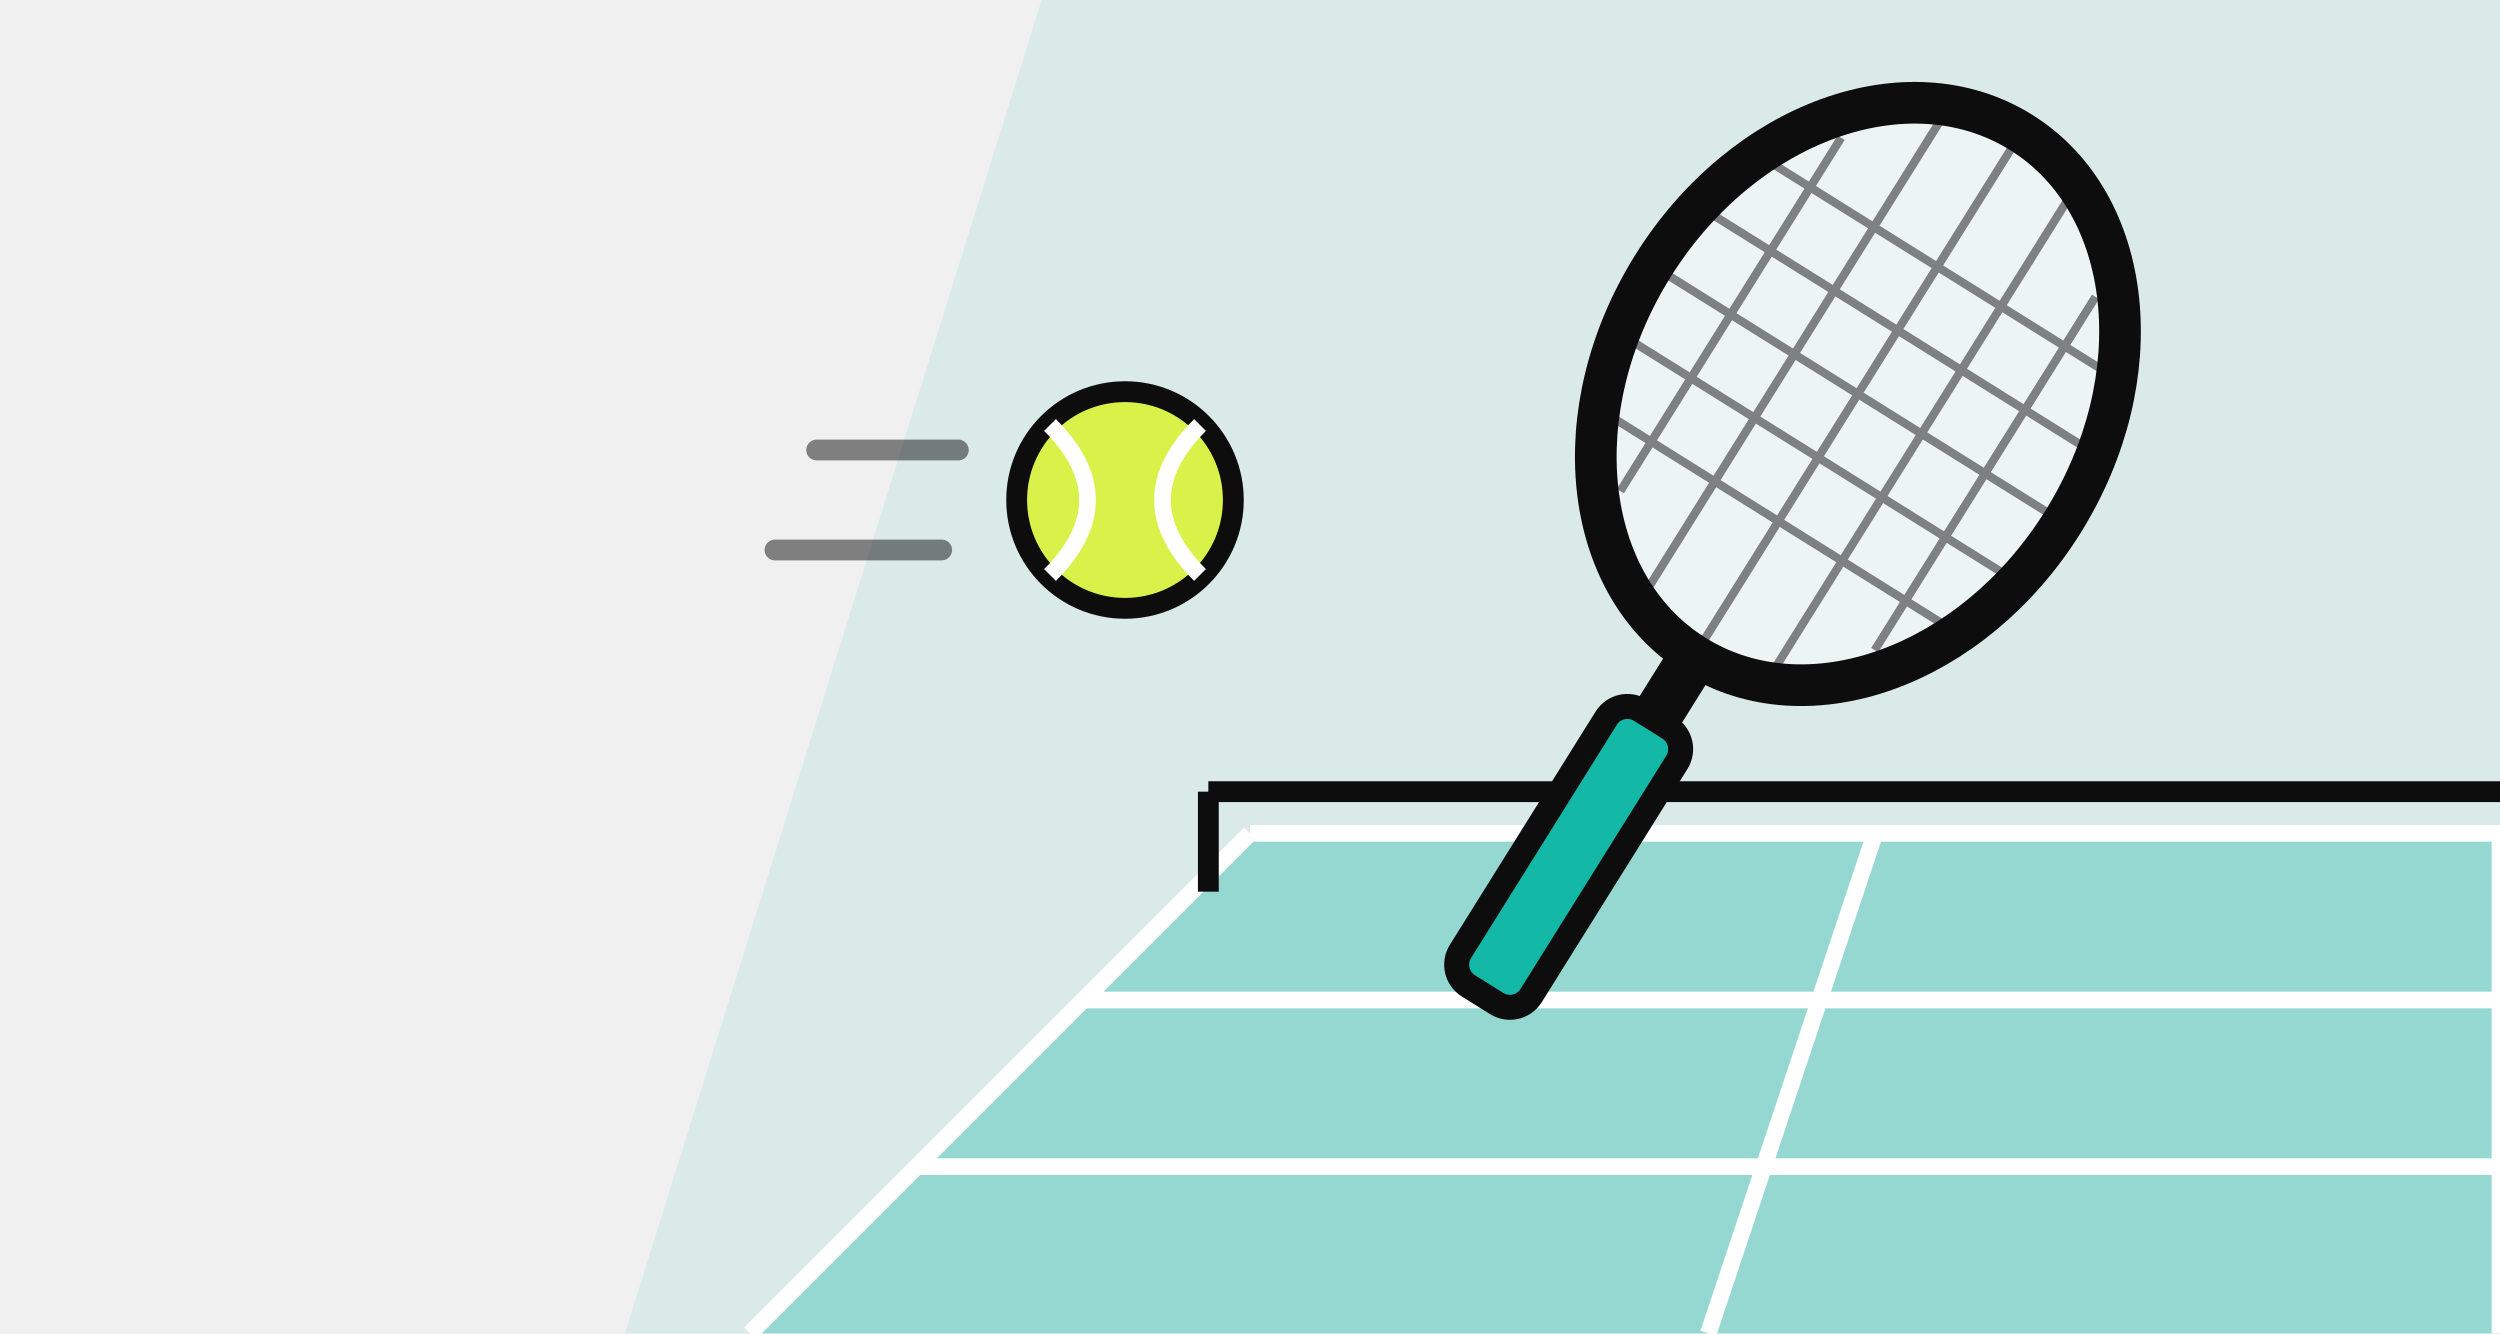
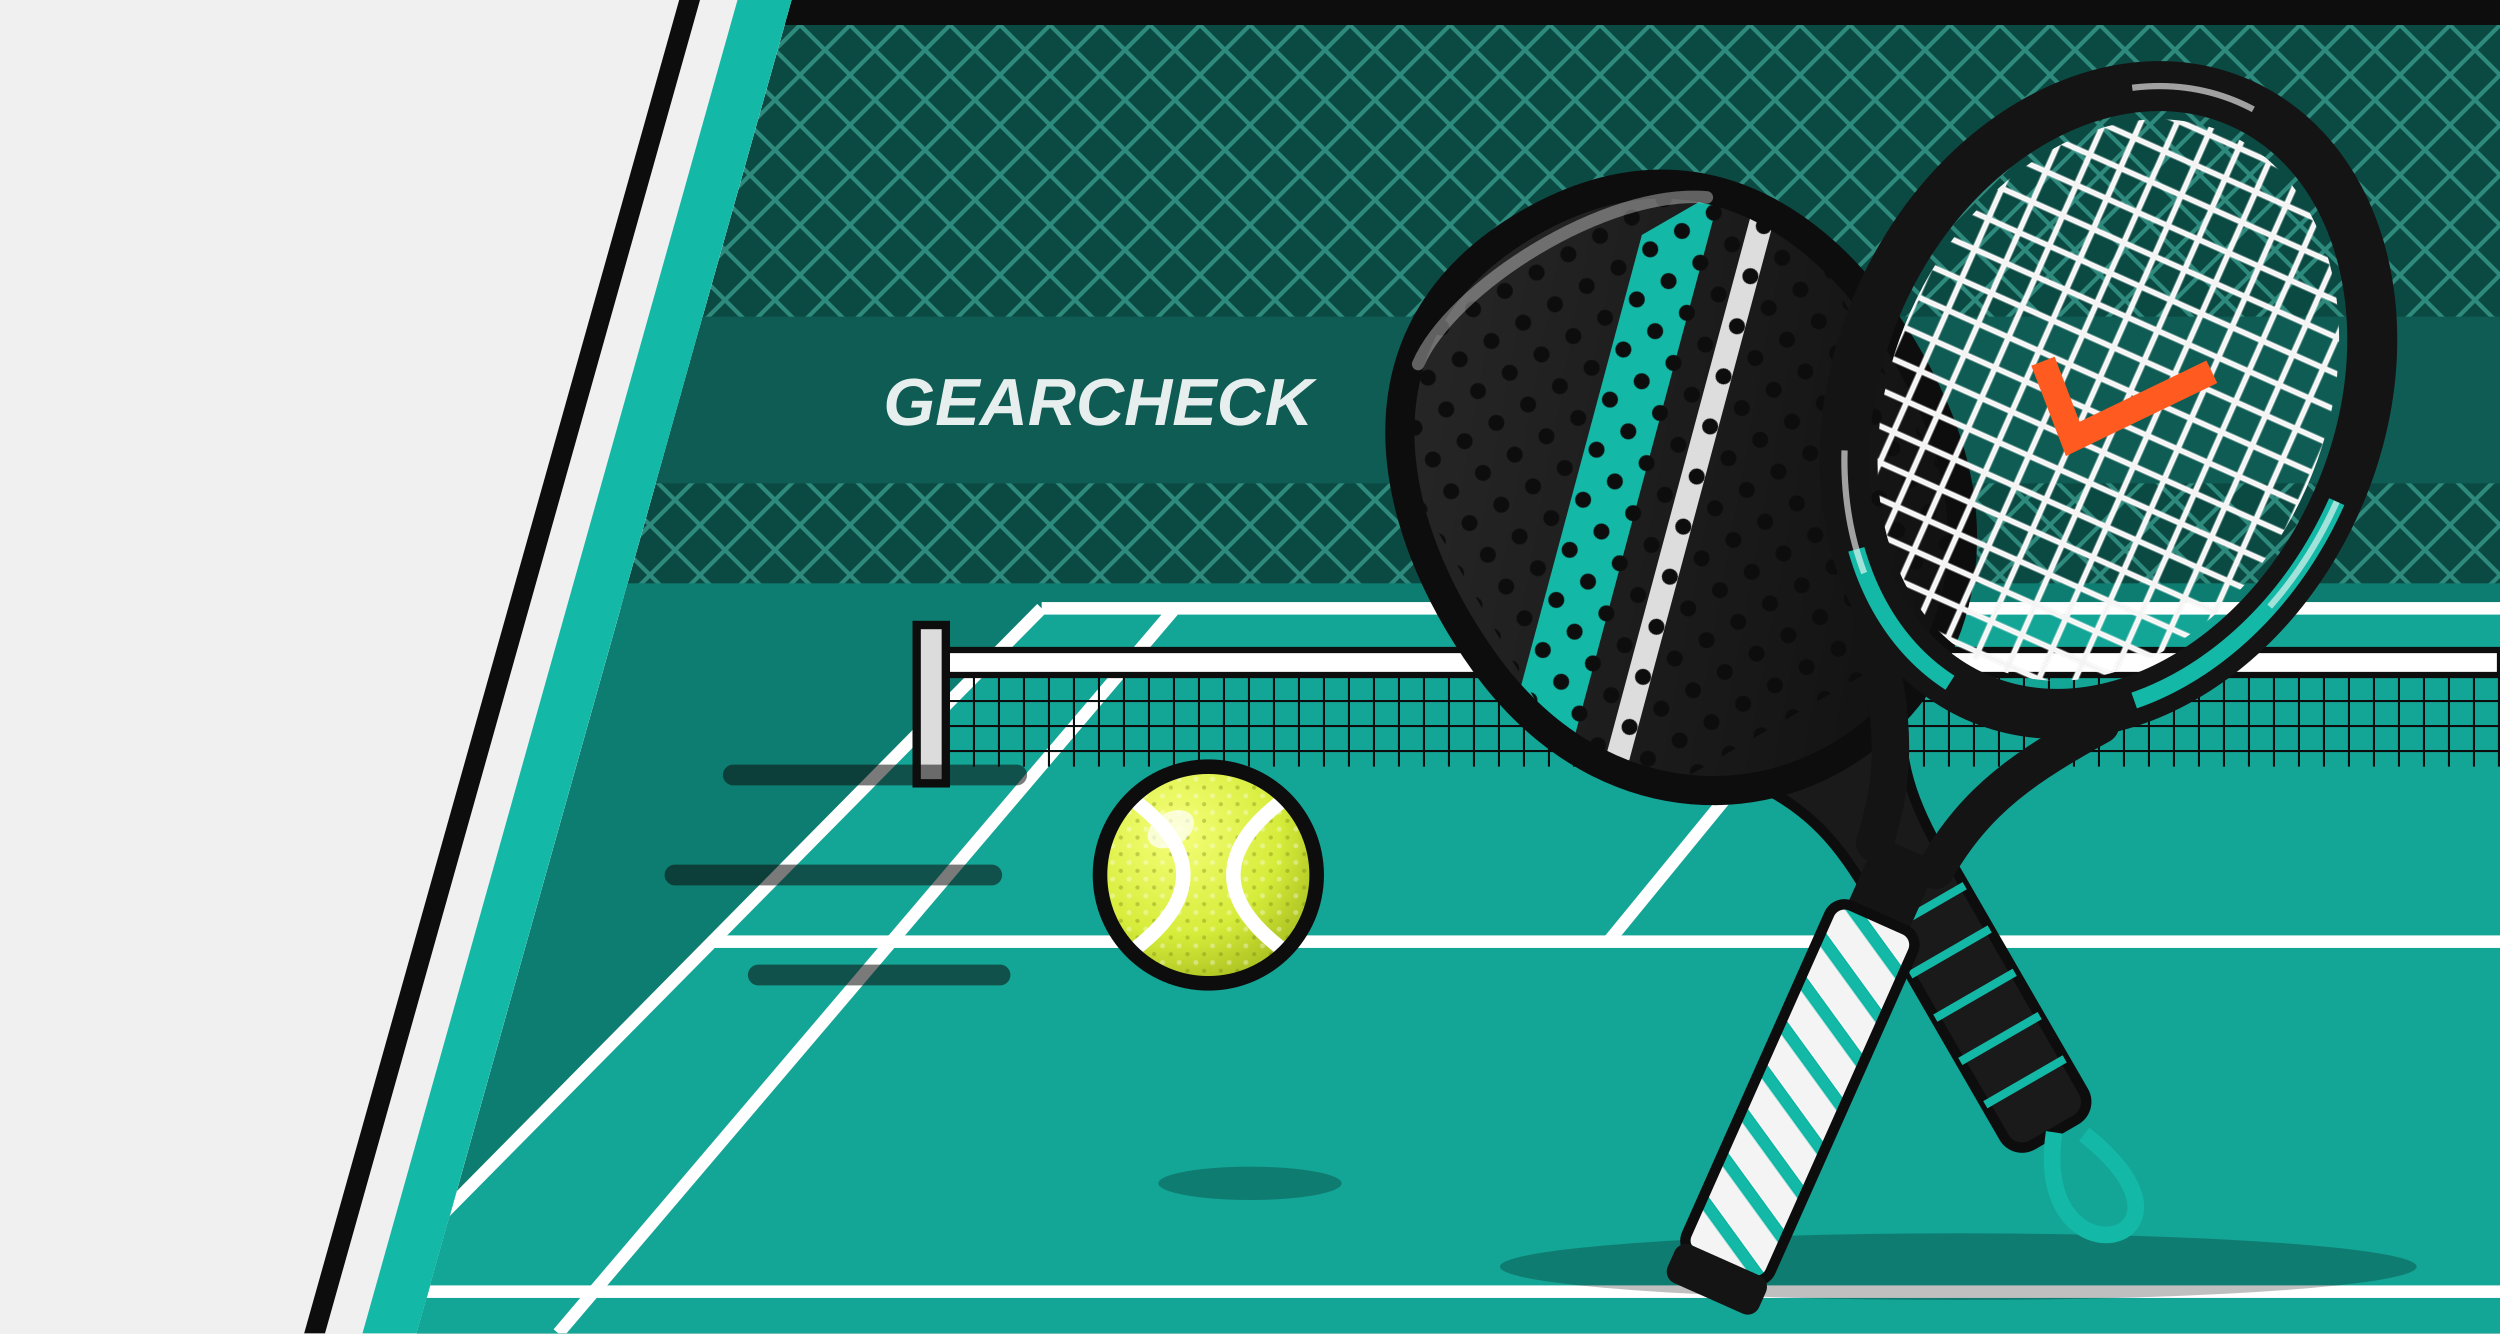
<svg xmlns="http://www.w3.org/2000/svg" viewBox="0 0 600 320" aria-hidden="true">
-   <polygon points="250,0 600,0 600,320 150,320" fill="#14b8a6" opacity="0.1" />
-   <polygon points="300,200 600,200 600,320 180,320" fill="#14b8a6" opacity="0.35" />
-   <g fill="none" stroke="#ffffff" stroke-width="4">
-     <path d="M300 200 180 320M600 200V320M300 200H600M260 240H600M220 280H600" />
-     <path d="M450 200 410 320" />
+   <defs>
+     <clipPath id="panel">
+       <polygon points="190,0 600,0 600,320 100,320" />
+     </clipPath>
+     <pattern id="fence" width="12" height="12" patternUnits="userSpaceOnUse">
+       <rect width="12" height="12" fill="#0b4a43" />
+       <path d="M0 6 6 0 12 6 6 12Z" fill="none" stroke="#2f8a7e" stroke-width="1" />
+     </pattern>
+     <pattern id="netmesh" width="6" height="6" patternUnits="userSpaceOnUse">
+       <path d="M0 0H6V6" fill="none" stroke="#0d0d0d" stroke-width="1" />
+     </pattern>
+     <pattern id="strings" width="8" height="8" patternUnits="userSpaceOnUse">
+       <path d="M4 0V8M0 4H8" stroke="#f4f4f4" stroke-width="1.4" />
+     </pattern>
+     <pattern id="holes" width="11" height="11" patternUnits="userSpaceOnUse">
+       <circle cx="5.5" cy="5.5" r="2.4" fill="#0d0d0d" />
+     </pattern>
+     <pattern id="grip" width="10" height="10" patternUnits="userSpaceOnUse" patternTransform="rotate(30)">
+       <rect width="10" height="10" fill="#f4f4f4" />
+       <rect width="10" height="3" fill="#14b8a6" />
+     </pattern>
+     <radialGradient id="ballG" cx="0.35" cy="0.3" r="0.8">
+       <stop offset="0" stop-color="#f6ff7a" />
+       <stop offset="0.6" stop-color="#d6ec3a" />
+       <stop offset="1" stop-color="#9fb51a" />
+     </radialGradient>
+     <pattern id="fuzz" width="4" height="4" patternUnits="userSpaceOnUse">
+       <circle cx="1" cy="1" r="0.6" fill="#ffffff" />
+       <circle cx="3" cy="3" r="0.5" fill="#6e7d10" />
+     </pattern>
+     <linearGradient id="padel" x1="0" y1="0" x2="1" y2="1">
+       <stop offset="0" stop-color="#2a2a2a" />
+       <stop offset="1" stop-color="#0d0d0d" />
+     </linearGradient>
+     <clipPath id="padelface">
+       <path d="M0-86C52-86 66-40 62 0 58 40 30 62 0 62-30 62-58 40-62 0-66-40-52-86 0-86Z" />
+     </clipPath>
+     <clipPath id="ballclip">
+       <circle r="26" />
+     </clipPath>
+   </defs>
+   <g clip-path="url(#panel)">
+     <rect width="600" height="146" fill="url(#fence)" />
+     <rect y="0" width="600" height="6" fill="#0d0d0d" />
+     <rect y="76" width="600" height="40" fill="#0e5c53" />
+     <g font-family="Arial Black, Arial, Helvetica, sans-serif" font-weight="900" font-style="italic" font-size="16" fill="#ffffff" opacity="0.9">
+       <text x="212" y="102">GEARCHECK</text>
+     </g>
+     <rect y="140" width="600" height="180" fill="#0e7d71" />
+     <polygon points="250,146 600,146 600,320 78,320" fill="#13a596" />
+     <g fill="none" stroke="#ffffff" stroke-width="3">
+       <path d="M250 146H600M250 146 78 320M282 146 134 320" />
+       <path d="M236 160H600M171 226H600M88 310H600" />
+       <path d="M440 160 386 226" />
+     </g>
+     <rect x="226" y="160" width="374" height="24" fill="url(#netmesh)" />
+     <rect x="226" y="156" width="374" height="6" fill="#ffffff" stroke="#0d0d0d" stroke-width="1.5" />
+     <rect x="220" y="150" width="7" height="38" fill="#dcdcdc" stroke="#0d0d0d" stroke-width="2" />
+     <ellipse cx="300" cy="284" rx="22" ry="4" fill="#000000" opacity="0.25" />
+     <ellipse cx="470" cy="304" rx="110" ry="8" fill="#000000" opacity="0.25" />
  </g>
-   <path d="M290 190H600" stroke="#0d0d0d" stroke-width="5" />
-   <path d="M290 190V214" stroke="#0d0d0d" stroke-width="5" />
-   <g transform="rotate(32 430 120)">
-     <ellipse cx="430" cy="90" rx="58" ry="74" fill="#ffffff" fill-opacity="0.5" stroke="#0d0d0d" stroke-width="10" />
-     <g stroke="#0d0d0d" stroke-width="2" opacity="0.5">
-       <path d="M394 40V140M412 24V156M430 18V162M448 24V156M466 40V140" />
-       <path d="M380 54H480M374 72H486M372 90H488M374 108H486M380 126H480" />
+   <polygon points="177,0 190,0 100,320 87,320" fill="#14b8a6" />
+   <polygon points="163,0 168,0 78,320 73,320" fill="#0d0d0d" />
+   <g transform="translate(410 128) rotate(-30)">
+     <path d="M-20 58C-12 70-10 80-10 96H10C10 80 12 70 20 58Z" fill="#1a1a1a" stroke="#0d0d0d" stroke-width="2.5" />
+     <rect x="-11" y="94" width="22" height="72" rx="5" fill="#1a1a1a" stroke="#0d0d0d" stroke-width="2.5" />
+     <path d="M-11 104H11M-11 116H11M-11 128H11M-11 140H11M-11 152H11" stroke="#14b8a6" stroke-width="2" />
+     <path d="M0 166C-24 196 22 210 6 170" fill="none" stroke="#14b8a6" stroke-width="4" />
+     <path d="M0-86C52-86 66-40 62 0 58 40 30 62 0 62-30 62-58 40-62 0-66-40-52-86 0-86Z" fill="url(#padel)" />
+     <g clip-path="url(#padelface)">
+       <polygon points="-70,22 22,-70 44,-70 -70,44" fill="#14b8a6" />
+       <polygon points="-70,56 56,-70 64,-70 -70,64" fill="#ffffff" opacity="0.85" />
+       <g transform="scale(0.8)">
+         <rect x="-70" y="-100" width="140" height="160" fill="url(#holes)" />
+       </g>
    </g>
-     <path d="M430 164V184" stroke="#0d0d0d" stroke-width="12" />
-     <rect x="420" y="182" width="20" height="78" rx="6" fill="#14b8a6" stroke="#0d0d0d" stroke-width="6" />
+     <path d="M0-86C52-86 66-40 62 0 58 40 30 62 0 62-30 62-58 40-62 0-66-40-52-86 0-86Z" fill="none" stroke="#0d0d0d" stroke-width="7" />
+     <path d="M-40-70C-24-82 20-84 40-70" fill="none" stroke="#ffffff" stroke-width="3" stroke-linecap="round" opacity="0.35" />
  </g>
-   <g transform="translate(270 120)">
-     <circle r="26" fill="#d9f24a" stroke="#0d0d0d" stroke-width="5" />
-     <path d="M-18-18C-6-6-6 6-18 18M18-18C6-6 6 6 18 18" fill="none" stroke="#ffffff" stroke-width="4" />
+   <g transform="translate(506 96) rotate(24)">
+     <ellipse rx="52" ry="70" fill="url(#strings)" />
+     <path d="M-16 0-4 12 18-14" fill="none" stroke="#ff5a1f" stroke-width="6" stroke-linecap="square" />
+     <path d="M-30 72C-18 88-10 100-8 120M30 72C18 88 10 100 8 120" fill="none" stroke="#141414" stroke-width="9" stroke-linecap="round" />
+     <path d="M-26 70C-10 78 10 78 26 70" fill="none" stroke="#141414" stroke-width="7" />
+     <ellipse rx="60" ry="78" fill="none" stroke="#141414" stroke-width="12" />
+     <ellipse rx="60" ry="78" fill="none" stroke="#14b8a6" stroke-width="4" stroke-dasharray="70 46 40 400" />
+     <ellipse rx="60" ry="78" fill="none" stroke="#ffffff" stroke-width="1.5" stroke-dasharray="30 120" opacity="0.6" />
+     <rect x="-8" y="118" width="16" height="20" fill="#141414" />
+     <rect x="-11" y="136" width="22" height="92" rx="4" fill="url(#grip)" stroke="#0d0d0d" stroke-width="2.5" />
+     <rect x="-12" y="226" width="24" height="10" rx="3" fill="#141414" />
  </g>
-   <g stroke="#0d0d0d" stroke-width="5" stroke-linecap="round" opacity="0.5">
-     <path d="M196 108h34M186 132h40" />
+   <g stroke="#0d0d0d" stroke-width="5" stroke-linecap="round" opacity="0.55">
+     <path d="M176 186H244M162 210H238M182 234H240" />
+   </g>
+   <g transform="translate(290 210)">
+     <g clip-path="url(#ballclip)">
+       <circle r="26" fill="url(#ballG)" />
+       <circle r="26" fill="url(#fuzz)" opacity="0.35" />
+       <path d="M-18-18C-2-6-2 6-18 18M18-18C2-6 2 6 18 18" fill="none" stroke="#ffffff" stroke-width="3.5" />
+     </g>
+     <circle r="26" fill="none" stroke="#0d0d0d" stroke-width="3.5" />
+     <ellipse cx="-9" cy="-11" rx="6" ry="4" transform="rotate(-30 -9 -11)" fill="#ffffff" opacity="0.7" />
  </g>
</svg>
